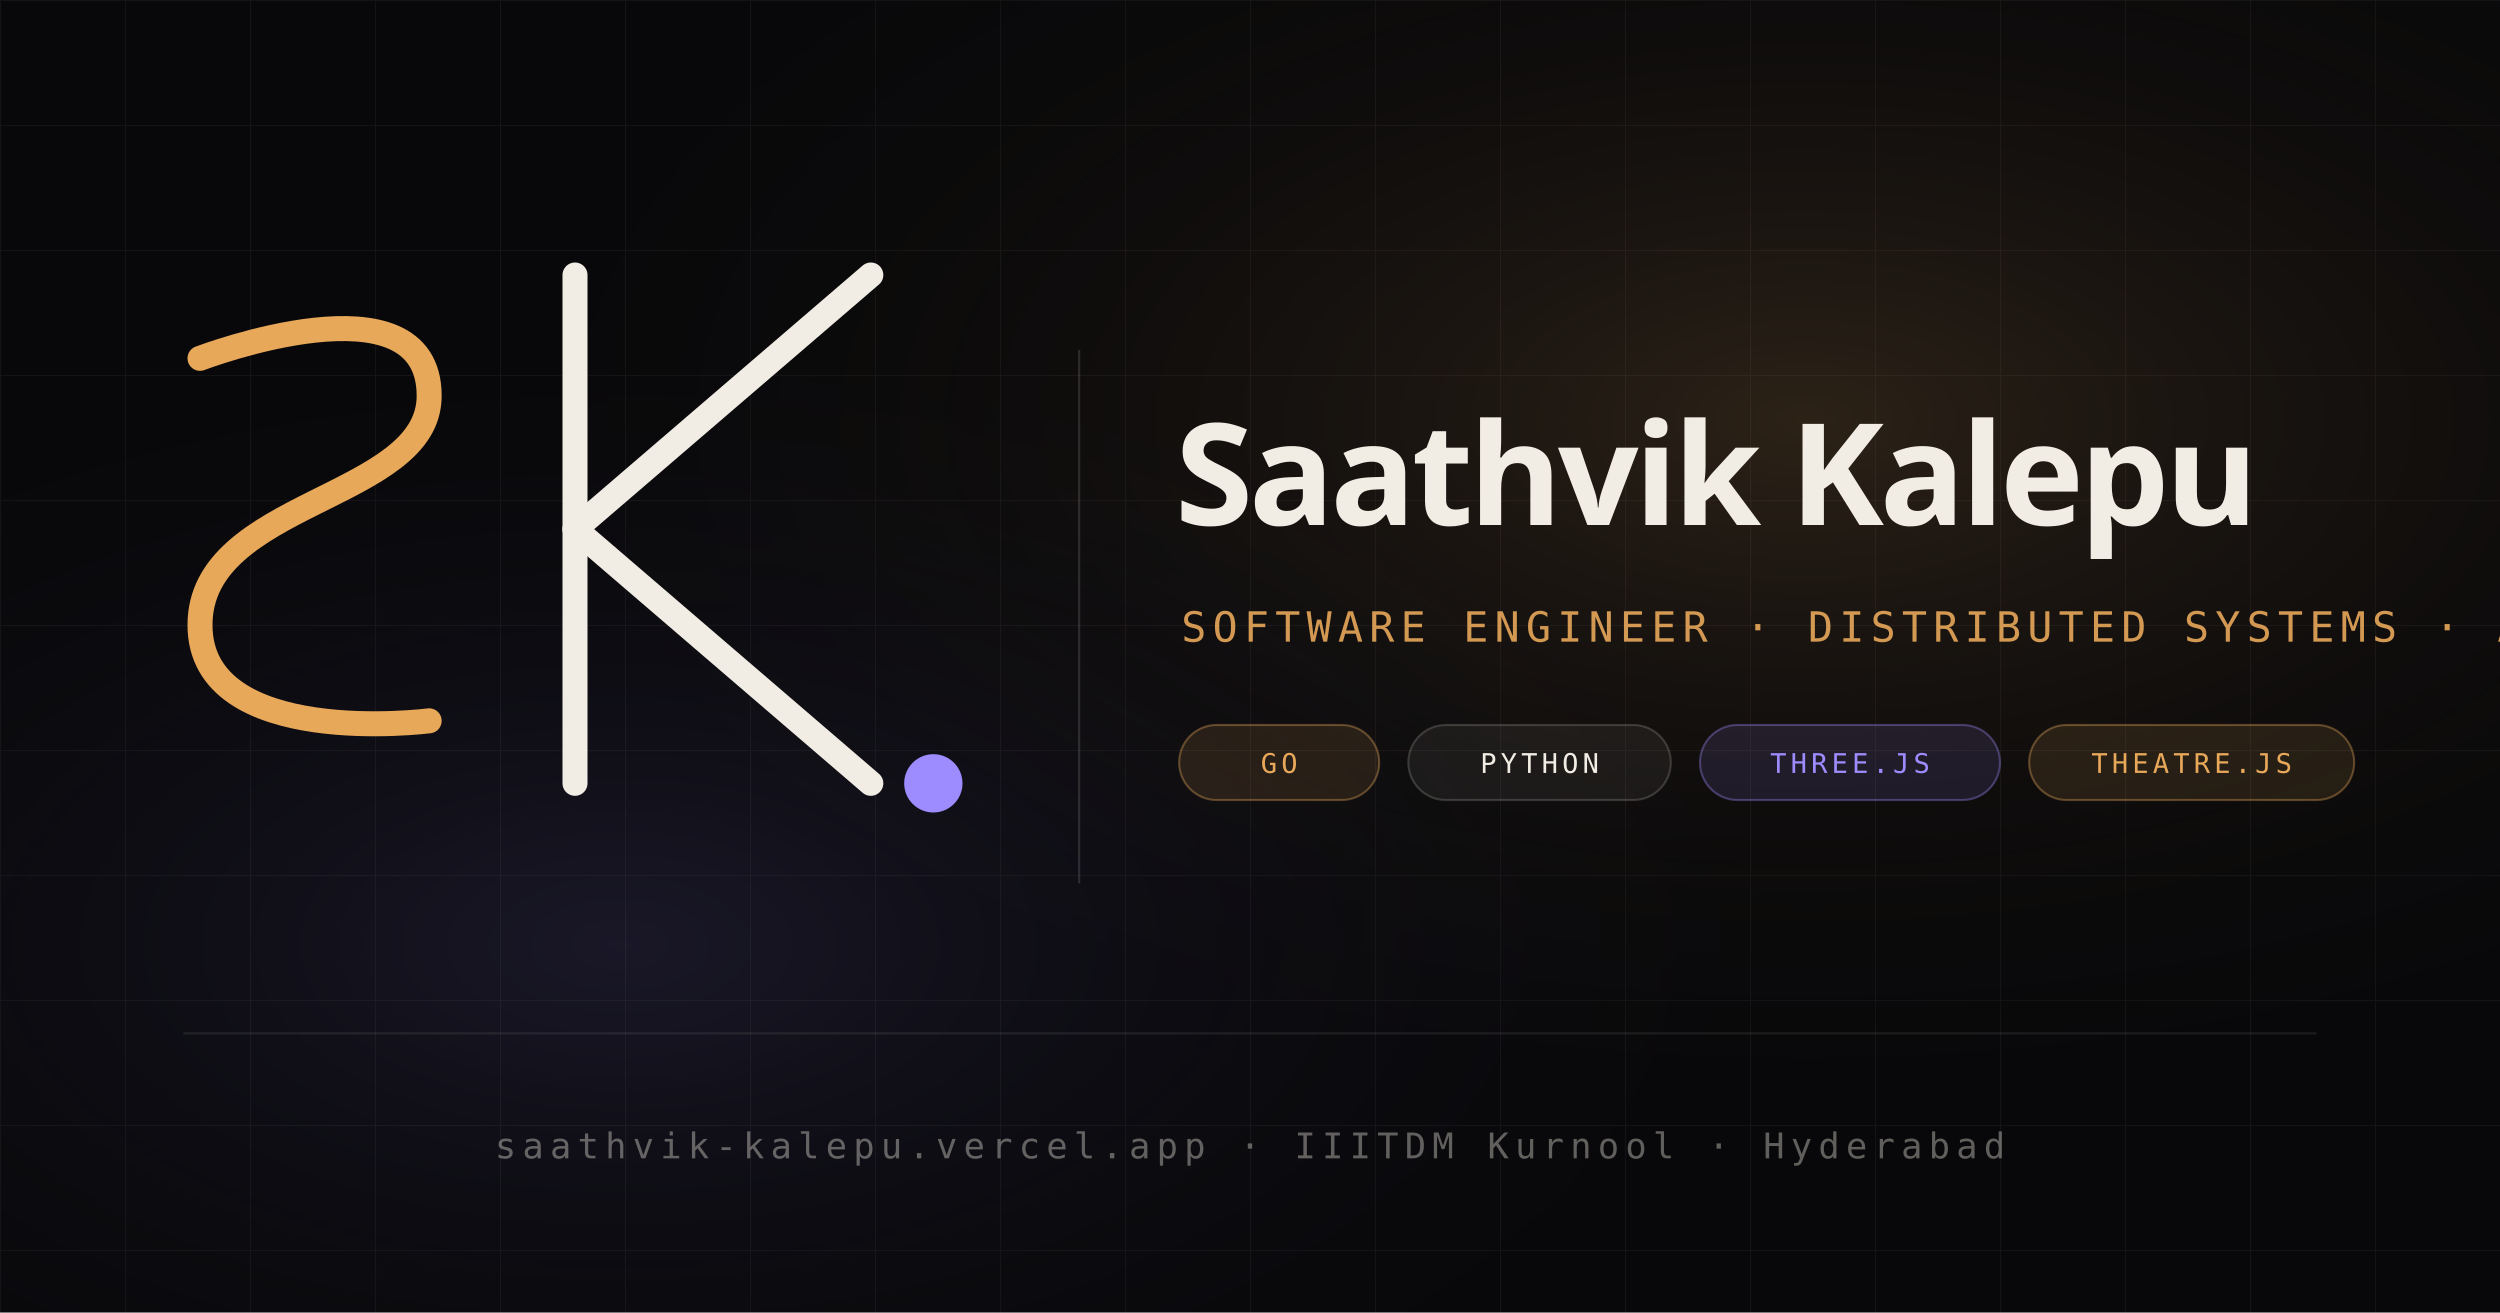
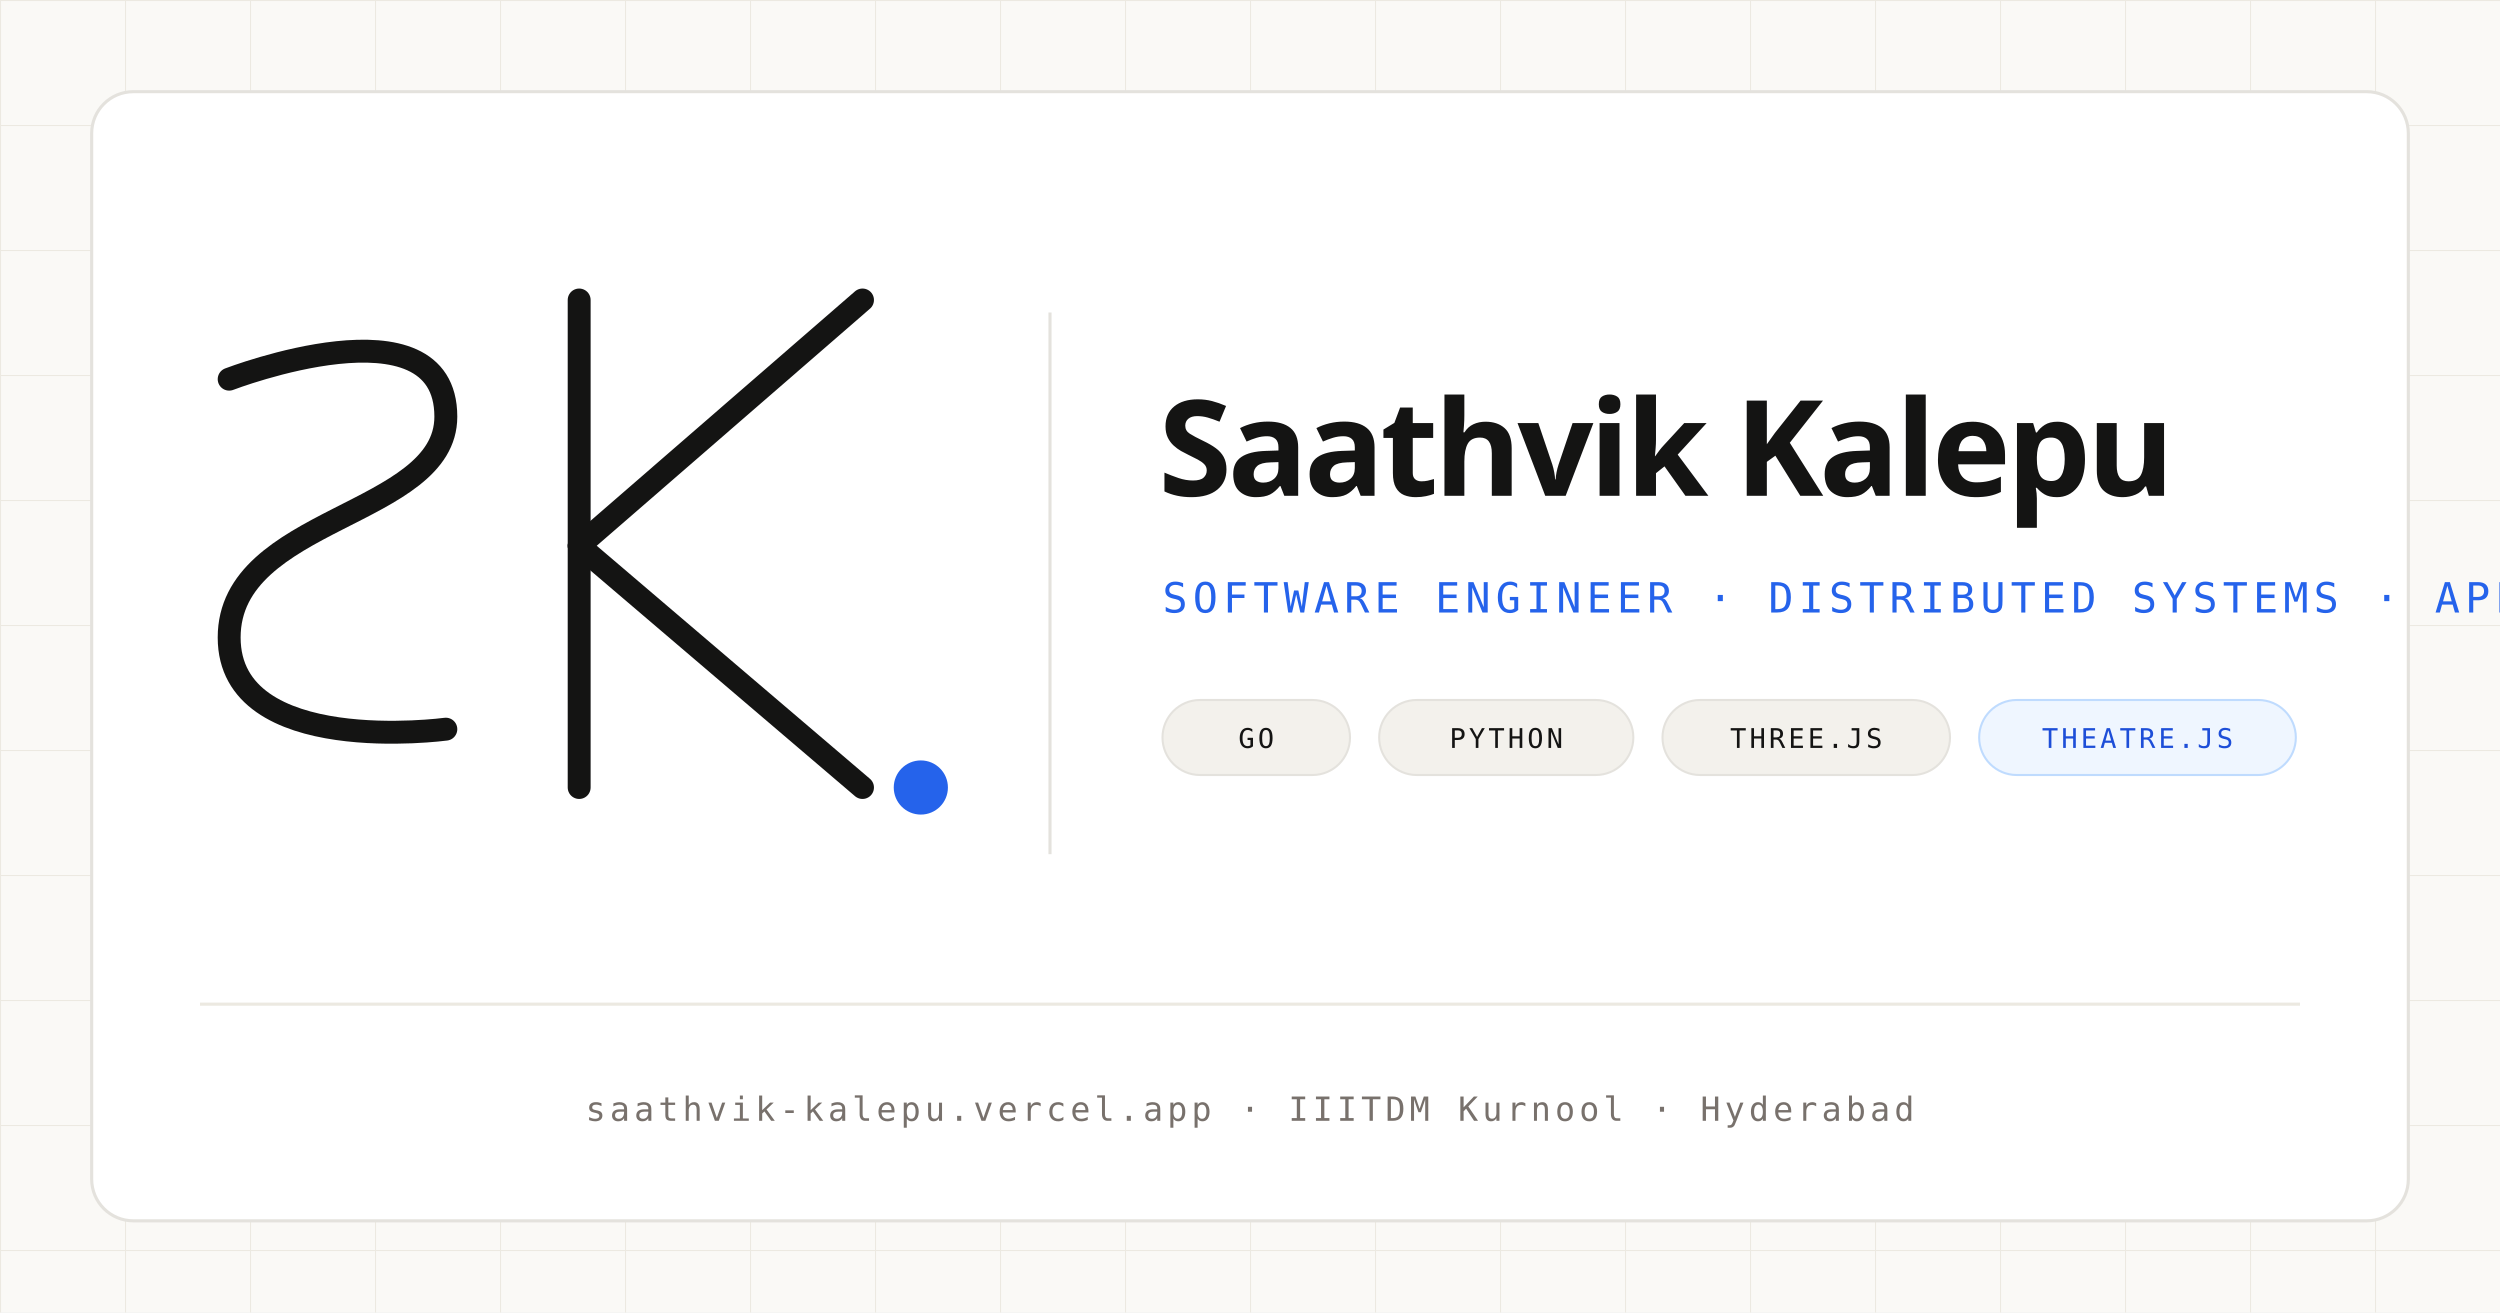
<svg xmlns="http://www.w3.org/2000/svg" viewBox="0 0 1200 630" fill="none">
-   <rect width="1200" height="630" fill="#08080a" />
+   <rect width="1200" height="630" fill="#faf9f6" />
  <defs>
    <pattern id="grid" width="60" height="60" patternUnits="userSpaceOnUse">
-       <path d="M 60 0 L 0 0 0 60" fill="none" stroke="rgba(242,237,228,0.05)" stroke-width="1" />
+       <path d="M 60 0 L 0 0 0 60" fill="none" stroke="#ece9e1" stroke-width="1" />
    </pattern>
-     <radialGradient id="amberGlow" cx="72%" cy="32%" r="55%">
-       <stop offset="0%" stop-color="rgba(232,168,90,0.16)" />
-       <stop offset="100%" stop-color="transparent" />
-     </radialGradient>
-     <radialGradient id="violetGlow" cx="25%" cy="72%" r="50%">
-       <stop offset="0%" stop-color="rgba(157,140,255,0.12)" />
-       <stop offset="100%" stop-color="transparent" />
-     </radialGradient>
  </defs>
  <rect width="1200" height="630" fill="url(#grid)" />
-   <rect width="1200" height="630" fill="url(#amberGlow)" />
-   <rect width="1200" height="630" fill="url(#violetGlow)" />
-   <path d="M 96 172 C 96 172 206 130 206 190 C 206 240 96 240 96 300 C 96 360 206 346 206 346" stroke="#e8a85a" stroke-width="12" stroke-linecap="round" stroke-linejoin="round" />
-   <path d="M 276 132 L 276 376" stroke="#f2ede4" stroke-width="12" stroke-linecap="round" />
-   <path d="M 276 254 L 418 132" stroke="#f2ede4" stroke-width="12" stroke-linecap="round" />
-   <path d="M 276 254 L 418 376" stroke="#f2ede4" stroke-width="12" stroke-linecap="round" />
-   <circle cx="448" cy="376" r="14" fill="#9d8cff" />
-   <line x1="518" y1="168" x2="518" y2="424" stroke="rgba(242,237,228,0.14)" stroke-width="1" />
-   <text x="564" y="252" font-family="sans-serif" font-size="68" font-weight="800" fill="#f2ede4" letter-spacing="-2">Saathvik Kalepu</text>
-   <text x="567" y="308" font-family="monospace" font-size="20" fill="rgba(232,168,90,0.9)" letter-spacing="3">SOFTWARE ENGINEER · DISTRIBUTED SYSTEMS · APPLIED AI</text>
-   <rect x="566" y="348" width="96" height="36" rx="18" fill="rgba(232,168,90,0.12)" stroke="rgba(232,168,90,0.36)" stroke-width="1" />
-   <text x="614" y="371" text-anchor="middle" font-family="monospace" font-size="13" fill="#e8a85a" letter-spacing="2">GO</text>
-   <rect x="676" y="348" width="126" height="36" rx="18" fill="rgba(242,237,228,0.06)" stroke="rgba(242,237,228,0.18)" stroke-width="1" />
-   <text x="739" y="371" text-anchor="middle" font-family="monospace" font-size="13" fill="#f2ede4" letter-spacing="2">PYTHON</text>
-   <rect x="816" y="348" width="144" height="36" rx="18" fill="rgba(157,140,255,0.12)" stroke="rgba(157,140,255,0.35)" stroke-width="1" />
-   <text x="888" y="371" text-anchor="middle" font-family="monospace" font-size="13" fill="#9d8cff" letter-spacing="2">THREE.JS</text>
-   <rect x="974" y="348" width="156" height="36" rx="18" fill="rgba(232,168,90,0.12)" stroke="rgba(232,168,90,0.36)" stroke-width="1" />
-   <text x="1052" y="371" text-anchor="middle" font-family="monospace" font-size="13" fill="#e8a85a" letter-spacing="2">THEATRE.JS</text>
-   <line x1="88" y1="496" x2="1112" y2="496" stroke="rgba(242,237,228,0.09)" stroke-width="1" />
-   <text x="600" y="556" text-anchor="middle" font-family="monospace" font-size="17" fill="rgba(242,237,228,0.38)" letter-spacing="3">saathvik-kalepu.vercel.app · IIITDM Kurnool · Hyderabad</text>
+   <rect x="44" y="44" width="1112" height="542" rx="20" fill="#ffffff" stroke="#e4e2dd" stroke-width="1.5" />
+   <path d="M 110 182 C 110 182 214 142 214 200 C 214 248 110 248 110 306 C 110 364 214 350 214 350" stroke="#141413" stroke-width="11" stroke-linecap="round" stroke-linejoin="round" />
+   <path d="M 278 144 L 278 378" stroke="#141413" stroke-width="11" stroke-linecap="round" />
+   <path d="M 278 262 L 414 144" stroke="#141413" stroke-width="11" stroke-linecap="round" />
+   <path d="M 278 262 L 414 378" stroke="#141413" stroke-width="11" stroke-linecap="round" />
+   <circle cx="442" cy="378" r="13" fill="#2563eb" />
+   <line x1="504" y1="150" x2="504" y2="410" stroke="#e4e2dd" stroke-width="1.5" />
+   <text x="556" y="238" font-family="sans-serif" font-size="64" font-weight="800" fill="#141413" letter-spacing="-2">Saathvik Kalepu</text>
+   <text x="558" y="294" font-family="monospace" font-size="20" fill="#2563eb" letter-spacing="2.5">SOFTWARE ENGINEER · DISTRIBUTED SYSTEMS · APPLIED AI</text>
+   <rect x="558" y="336" width="90" height="36" rx="18" fill="#f3f1ec" stroke="#e4e2dd" />
+   <text x="603" y="359" text-anchor="middle" font-family="monospace" font-size="13" fill="#141413" letter-spacing="1.5">GO</text>
+   <rect x="662" y="336" width="122" height="36" rx="18" fill="#f3f1ec" stroke="#e4e2dd" />
+   <text x="723" y="359" text-anchor="middle" font-family="monospace" font-size="13" fill="#141413" letter-spacing="1.5">PYTHON</text>
+   <rect x="798" y="336" width="138" height="36" rx="18" fill="#f3f1ec" stroke="#e4e2dd" />
+   <text x="867" y="359" text-anchor="middle" font-family="monospace" font-size="13" fill="#141413" letter-spacing="1.5">THREE.JS</text>
+   <rect x="950" y="336" width="152" height="36" rx="18" fill="#eff6ff" stroke="#bfdbfe" />
+   <text x="1026" y="359" text-anchor="middle" font-family="monospace" font-size="13" fill="#1d4ed8" letter-spacing="1.5">THEATRE.JS</text>
+   <line x1="96" y1="482" x2="1104" y2="482" stroke="#ece9e1" stroke-width="1.5" />
+   <text x="600" y="538" text-anchor="middle" font-family="monospace" font-size="16" fill="#78716c" letter-spacing="2">saathvik-kalepu.vercel.app · IIITDM Kurnool · Hyderabad</text>
</svg>
